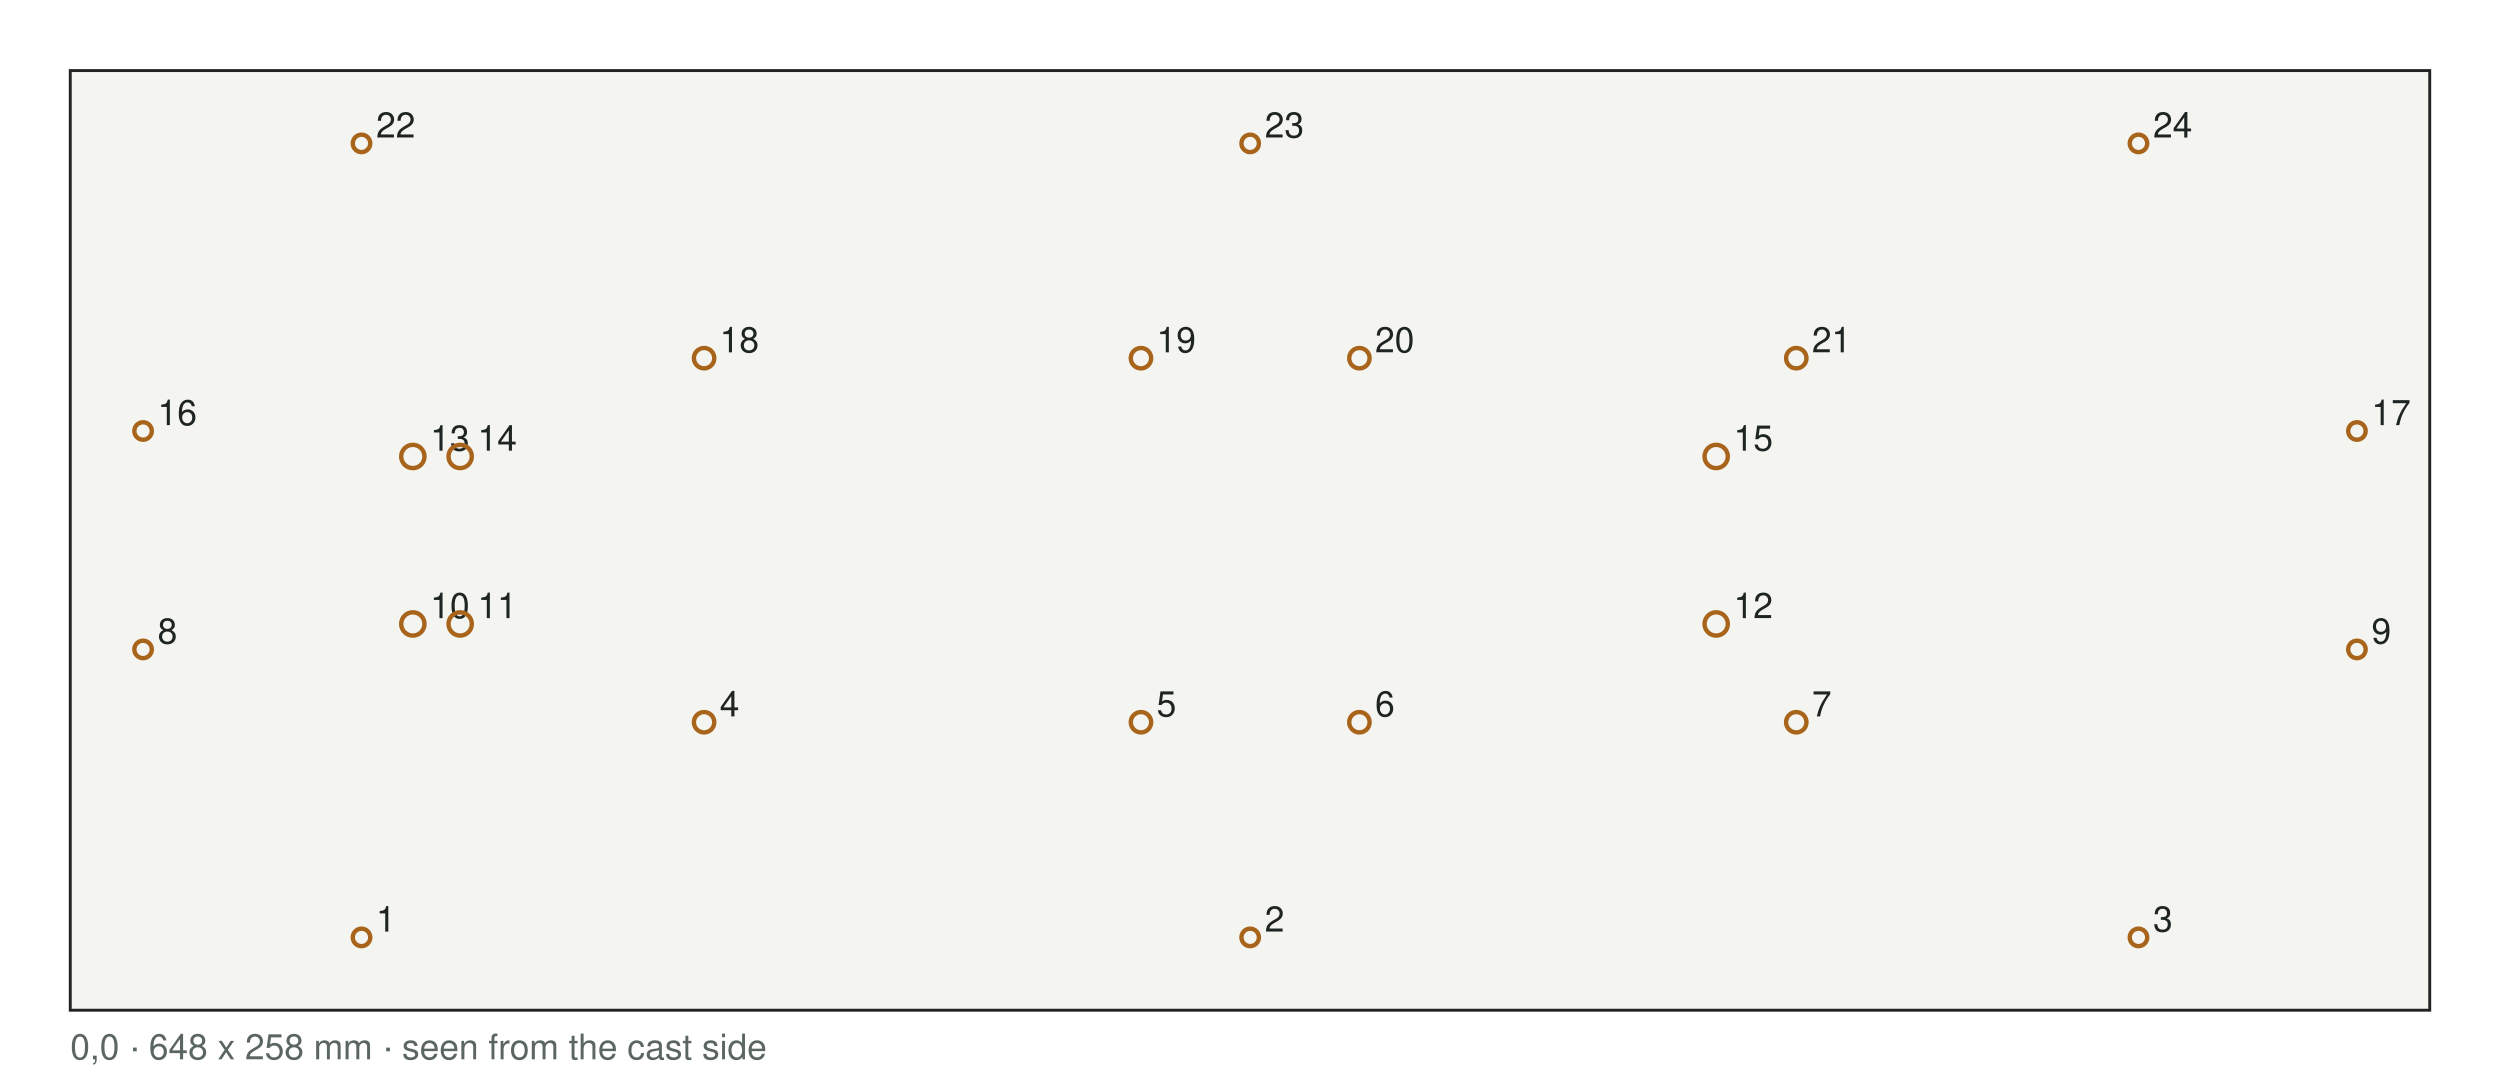
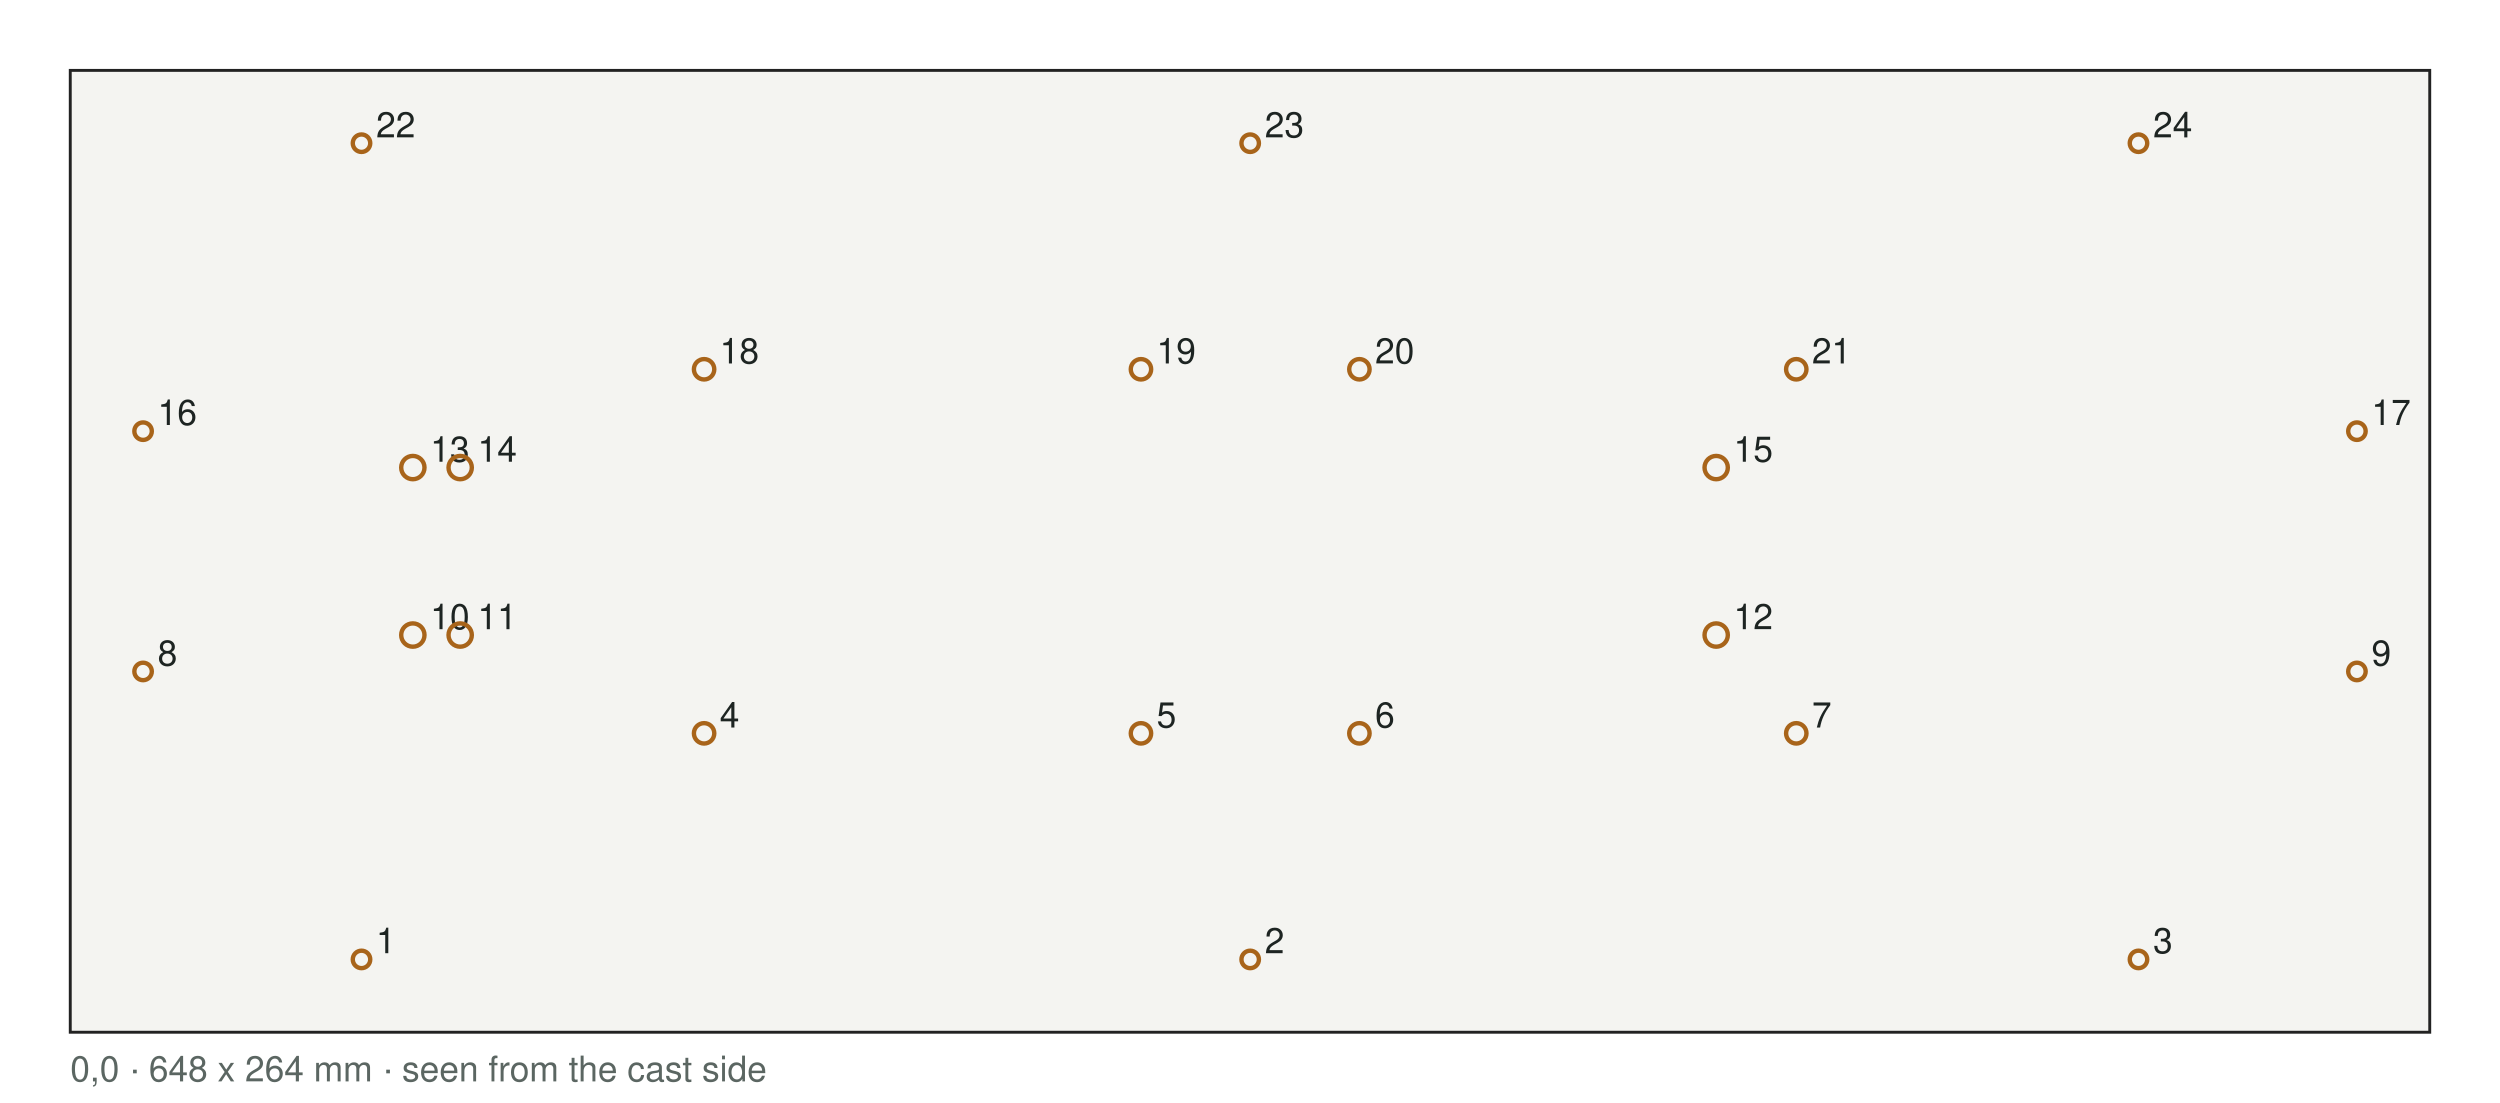
- <svg xmlns="http://www.w3.org/2000/svg" viewBox="-19.3 -19.3 686.7 296.7" width="687mm" height="297mm" font-family="Helvetica, Arial, sans-serif">
-   <polygon points="0.0,258.1 648.1,258.1 648.1,0.0 0.0,0.0" fill="#f4f4f1" stroke="#222" stroke-width="0.8" />
-   <circle cx="80.0" cy="238.1" r="2.4" fill="none" stroke="#a8641a" stroke-width="1.21" />
-   <text x="84.0" y="236.5" font-size="9.7" fill="#1d2422">1</text>
-   <circle cx="324.1" cy="238.1" r="2.4" fill="none" stroke="#a8641a" stroke-width="1.21" />
-   <text x="328.1" y="236.5" font-size="9.7" fill="#1d2422">2</text>
-   <circle cx="568.1" cy="238.1" r="2.4" fill="none" stroke="#a8641a" stroke-width="1.21" />
-   <text x="572.1" y="236.5" font-size="9.7" fill="#1d2422">3</text>
-   <circle cx="174.1" cy="179.0" r="2.8" fill="none" stroke="#a8641a" stroke-width="1.21" />
-   <text x="178.4" y="177.4" font-size="9.7" fill="#1d2422">4</text>
-   <circle cx="294.1" cy="179.0" r="2.8" fill="none" stroke="#a8641a" stroke-width="1.21" />
-   <text x="298.4" y="177.4" font-size="9.7" fill="#1d2422">5</text>
-   <circle cx="354.1" cy="179.0" r="2.8" fill="none" stroke="#a8641a" stroke-width="1.21" />
-   <text x="358.4" y="177.4" font-size="9.7" fill="#1d2422">6</text>
-   <circle cx="474.1" cy="179.0" r="2.8" fill="none" stroke="#a8641a" stroke-width="1.21" />
-   <text x="478.4" y="177.4" font-size="9.7" fill="#1d2422">7</text>
-   <circle cx="20.0" cy="159.0" r="2.4" fill="none" stroke="#a8641a" stroke-width="1.21" />
-   <text x="24.0" y="157.4" font-size="9.7" fill="#1d2422">8</text>
-   <circle cx="628.1" cy="159.0" r="2.4" fill="none" stroke="#a8641a" stroke-width="1.21" />
-   <text x="632.1" y="157.4" font-size="9.7" fill="#1d2422">9</text>
-   <circle cx="94.1" cy="152.0" r="3.2" fill="none" stroke="#a8641a" stroke-width="1.21" />
-   <text x="98.9" y="150.4" font-size="9.7" fill="#1d2422">10</text>
-   <circle cx="107.1" cy="152.0" r="3.2" fill="none" stroke="#a8641a" stroke-width="1.21" />
-   <text x="111.9" y="150.4" font-size="9.7" fill="#1d2422">11</text>
-   <circle cx="452.1" cy="152.0" r="3.2" fill="none" stroke="#a8641a" stroke-width="1.21" />
-   <text x="456.9" y="150.4" font-size="9.7" fill="#1d2422">12</text>
-   <circle cx="94.1" cy="106.0" r="3.2" fill="none" stroke="#a8641a" stroke-width="1.21" />
-   <text x="98.9" y="104.4" font-size="9.7" fill="#1d2422">13</text>
-   <circle cx="107.1" cy="106.0" r="3.2" fill="none" stroke="#a8641a" stroke-width="1.21" />
-   <text x="111.9" y="104.4" font-size="9.7" fill="#1d2422">14</text>
-   <circle cx="452.1" cy="106.0" r="3.2" fill="none" stroke="#a8641a" stroke-width="1.21" />
-   <text x="456.9" y="104.4" font-size="9.7" fill="#1d2422">15</text>
-   <circle cx="20.0" cy="99.0" r="2.4" fill="none" stroke="#a8641a" stroke-width="1.21" />
+ <svg xmlns="http://www.w3.org/2000/svg" viewBox="-19.3 -19.3 686.7 302.8" width="687mm" height="303mm" font-family="Helvetica, Arial, sans-serif">
+   <polygon points="0.0,264.2 648.1,264.2 648.1,0.0 0.0,0.0" fill="#f4f4f1" stroke="#222" stroke-width="0.8" />
+   <circle cx="80.0" cy="244.2" r="2.4" fill="none" stroke="#a8641a" stroke-width="1.21" />
+   <text x="84.0" y="242.5" font-size="9.7" fill="#1d2422">1</text>
+   <circle cx="324.1" cy="244.2" r="2.4" fill="none" stroke="#a8641a" stroke-width="1.21" />
+   <text x="328.1" y="242.5" font-size="9.7" fill="#1d2422">2</text>
+   <circle cx="568.1" cy="244.2" r="2.4" fill="none" stroke="#a8641a" stroke-width="1.21" />
+   <text x="572.1" y="242.5" font-size="9.7" fill="#1d2422">3</text>
+   <circle cx="174.1" cy="182.1" r="2.8" fill="none" stroke="#a8641a" stroke-width="1.21" />
+   <text x="178.4" y="180.5" font-size="9.7" fill="#1d2422">4</text>
+   <circle cx="294.1" cy="182.1" r="2.8" fill="none" stroke="#a8641a" stroke-width="1.21" />
+   <text x="298.4" y="180.5" font-size="9.7" fill="#1d2422">5</text>
+   <circle cx="354.1" cy="182.1" r="2.8" fill="none" stroke="#a8641a" stroke-width="1.21" />
+   <text x="358.4" y="180.5" font-size="9.7" fill="#1d2422">6</text>
+   <circle cx="474.1" cy="182.1" r="2.8" fill="none" stroke="#a8641a" stroke-width="1.21" />
+   <text x="478.4" y="180.5" font-size="9.7" fill="#1d2422">7</text>
+   <circle cx="20.0" cy="165.1" r="2.4" fill="none" stroke="#a8641a" stroke-width="1.21" />
+   <text x="24.0" y="163.5" font-size="9.7" fill="#1d2422">8</text>
+   <circle cx="628.1" cy="165.1" r="2.4" fill="none" stroke="#a8641a" stroke-width="1.21" />
+   <text x="632.1" y="163.5" font-size="9.7" fill="#1d2422">9</text>
+   <circle cx="94.1" cy="155.1" r="3.2" fill="none" stroke="#a8641a" stroke-width="1.21" />
+   <text x="98.9" y="153.5" font-size="9.7" fill="#1d2422">10</text>
+   <circle cx="107.1" cy="155.1" r="3.2" fill="none" stroke="#a8641a" stroke-width="1.21" />
+   <text x="111.9" y="153.5" font-size="9.7" fill="#1d2422">11</text>
+   <circle cx="452.1" cy="155.1" r="3.2" fill="none" stroke="#a8641a" stroke-width="1.21" />
+   <text x="456.9" y="153.5" font-size="9.7" fill="#1d2422">12</text>
+   <circle cx="94.1" cy="109.1" r="3.2" fill="none" stroke="#a8641a" stroke-width="1.21" />
+   <text x="98.9" y="107.5" font-size="9.7" fill="#1d2422">13</text>
+   <circle cx="107.1" cy="109.1" r="3.2" fill="none" stroke="#a8641a" stroke-width="1.21" />
+   <text x="111.9" y="107.5" font-size="9.7" fill="#1d2422">14</text>
+   <circle cx="452.1" cy="109.1" r="3.2" fill="none" stroke="#a8641a" stroke-width="1.21" />
+   <text x="456.9" y="107.5" font-size="9.7" fill="#1d2422">15</text>
+   <circle cx="20.0" cy="99.1" r="2.4" fill="none" stroke="#a8641a" stroke-width="1.21" />
  <text x="24.0" y="97.4" font-size="9.7" fill="#1d2422">16</text>
-   <circle cx="628.1" cy="99.0" r="2.4" fill="none" stroke="#a8641a" stroke-width="1.21" />
+   <circle cx="628.1" cy="99.1" r="2.4" fill="none" stroke="#a8641a" stroke-width="1.21" />
  <text x="632.1" y="97.4" font-size="9.7" fill="#1d2422">17</text>
-   <circle cx="174.1" cy="79.0" r="2.8" fill="none" stroke="#a8641a" stroke-width="1.21" />
-   <text x="178.4" y="77.4" font-size="9.7" fill="#1d2422">18</text>
-   <circle cx="294.1" cy="79.0" r="2.8" fill="none" stroke="#a8641a" stroke-width="1.21" />
-   <text x="298.4" y="77.4" font-size="9.7" fill="#1d2422">19</text>
-   <circle cx="354.1" cy="79.0" r="2.8" fill="none" stroke="#a8641a" stroke-width="1.21" />
-   <text x="358.4" y="77.4" font-size="9.7" fill="#1d2422">20</text>
-   <circle cx="474.1" cy="79.0" r="2.8" fill="none" stroke="#a8641a" stroke-width="1.21" />
-   <text x="478.4" y="77.4" font-size="9.7" fill="#1d2422">21</text>
+   <circle cx="174.1" cy="82.1" r="2.8" fill="none" stroke="#a8641a" stroke-width="1.21" />
+   <text x="178.4" y="80.5" font-size="9.7" fill="#1d2422">18</text>
+   <circle cx="294.1" cy="82.1" r="2.8" fill="none" stroke="#a8641a" stroke-width="1.21" />
+   <text x="298.4" y="80.5" font-size="9.7" fill="#1d2422">19</text>
+   <circle cx="354.1" cy="82.1" r="2.8" fill="none" stroke="#a8641a" stroke-width="1.21" />
+   <text x="358.4" y="80.5" font-size="9.7" fill="#1d2422">20</text>
+   <circle cx="474.1" cy="82.1" r="2.8" fill="none" stroke="#a8641a" stroke-width="1.21" />
+   <text x="478.4" y="80.5" font-size="9.7" fill="#1d2422">21</text>
  <circle cx="80.0" cy="20.0" r="2.4" fill="none" stroke="#a8641a" stroke-width="1.21" />
  <text x="84.0" y="18.4" font-size="9.7" fill="#1d2422">22</text>
  <circle cx="324.1" cy="20.0" r="2.4" fill="none" stroke="#a8641a" stroke-width="1.21" />
  <text x="328.1" y="18.4" font-size="9.7" fill="#1d2422">23</text>
  <circle cx="568.1" cy="20.0" r="2.4" fill="none" stroke="#a8641a" stroke-width="1.21" />
  <text x="572.1" y="18.4" font-size="9.7" fill="#1d2422">24</text>
-   <text x="0" y="271.6" font-size="9.7" fill="#5b6662">0,0 · 648 x 258 mm · seen from the cast side</text>
+   <text x="0" y="277.7" font-size="9.7" fill="#5b6662">0,0 · 648 x 264 mm · seen from the cast side</text>
</svg>
